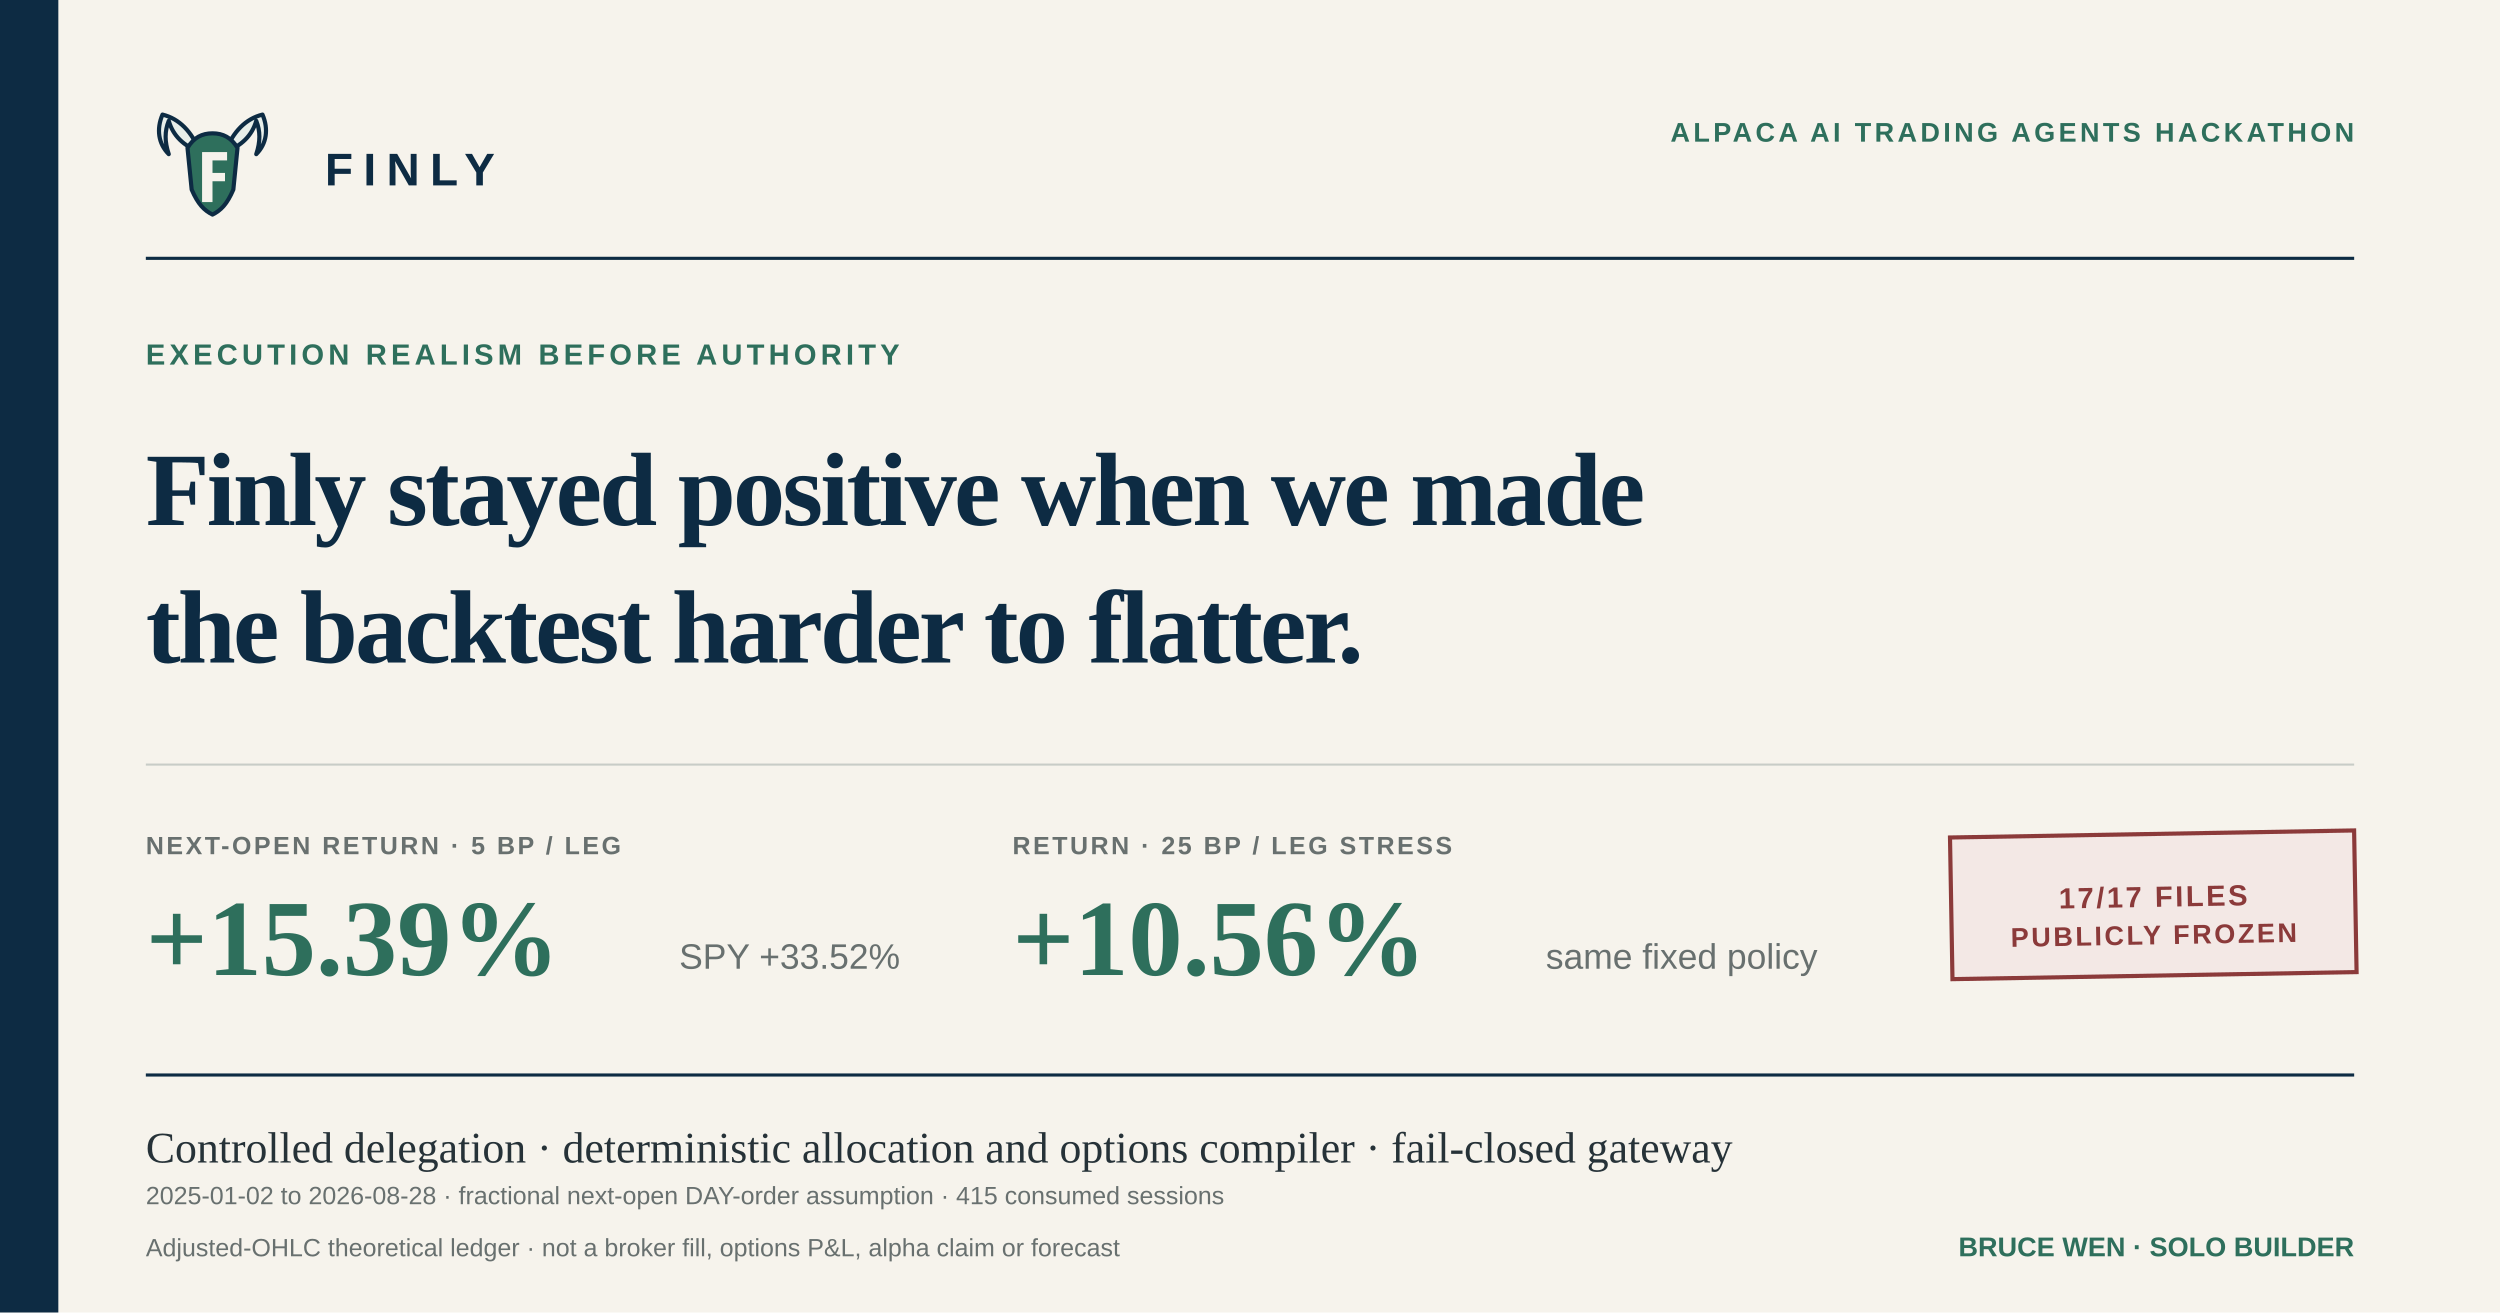
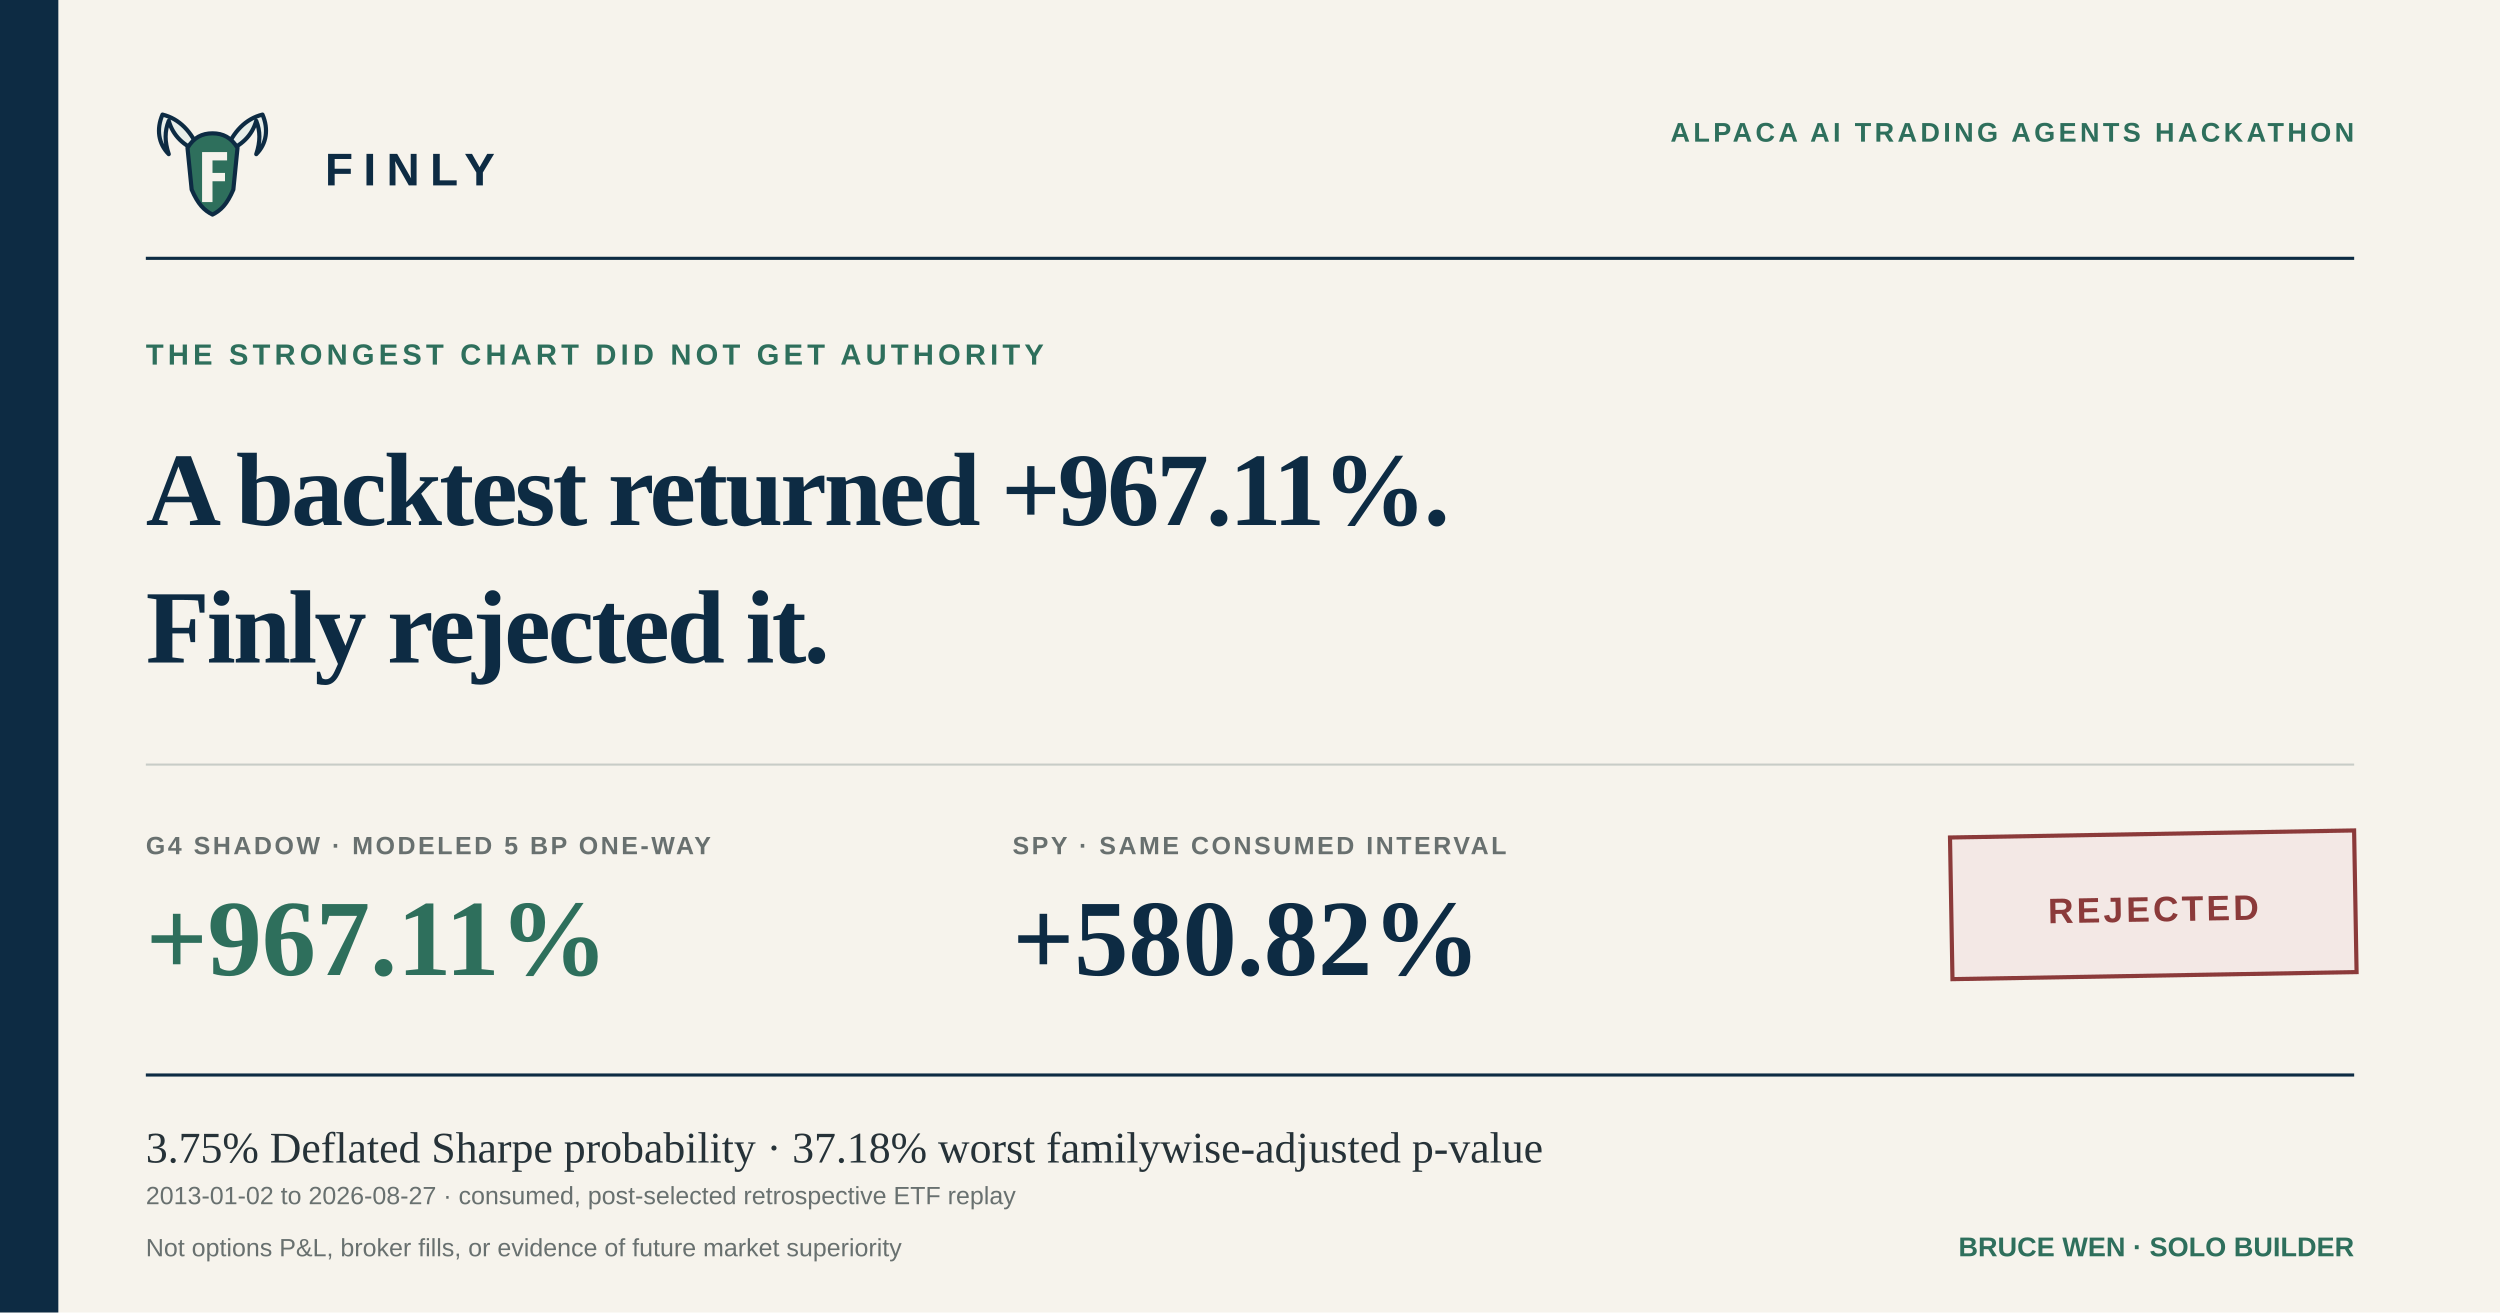
<svg xmlns="http://www.w3.org/2000/svg" width="1200" height="630" viewBox="0 0 1200 630" role="img" aria-labelledby="title desc">
  <rect width="1200" height="630" fill="#f6f3ec" />
  <rect x="0" y="0" width="28" height="630" fill="#0d2b43" />
  <g transform="translate(70 46)">
    <path d="M8 9c8 2 14 8 18 18-8-3-13-8-15-15-2 5-2 10 0 16-5-5-6-12-3-19Z" fill="#e8efea" stroke="#0d2b43" stroke-width="2" stroke-linejoin="round" />
    <path d="M56 9c-8 2-14 8-18 18 8-3 13-8 15-15 2 5 2 10 0 16 5-5 6-12 3-19Z" fill="#e8efea" stroke="#0d2b43" stroke-width="2" stroke-linejoin="round" />
    <path d="M20 25c3-5 7-7 12-7s9 2 12 7l-2 20c-3 7-6 10-10 12-4-2-7-5-10-12l-2-20Z" fill="#2e6f5c" stroke="#0d2b43" stroke-width="2" stroke-linejoin="round" />
    <path d="M27 27h12v4h-7v6h6v4h-6v10h-5V27Z" fill="#f6f3ec" />
    <text x="86" y="43" fill="#0d2b43" font-family="Arial, Helvetica, sans-serif" font-size="22" font-weight="700" letter-spacing="5">FINLY</text>
  </g>
  <text x="1130" y="68" fill="#2e6f5c" font-family="Arial, Helvetica, sans-serif" font-size="13" font-weight="700" letter-spacing="1.6" text-anchor="end">ALPACA AI TRADING AGENTS HACKATHON</text>
  <line x1="70" y1="124" x2="1130" y2="124" stroke="#0d2b43" stroke-width="1.5" />
-   <text x="70" y="175" fill="#2e6f5c" font-family="Arial, Helvetica, sans-serif" font-size="14" font-weight="700" letter-spacing="2">EXECUTION REALISM BEFORE AUTHORITY</text>
+   <text x="70" y="175" fill="#2e6f5c" font-family="Arial, Helvetica, sans-serif" font-size="14" font-weight="700" letter-spacing="2">THE STRONGEST CHART DID NOT GET AUTHORITY</text>
  <g fill="#0d2b43" font-family="Georgia, Times New Roman, serif" font-size="50" font-weight="700" letter-spacing="-1.3">
-     <text x="70" y="252">Finly stayed positive when we made</text>
-     <text x="70" y="318">the backtest harder to flatter.</text>
+     <text x="70" y="252">A backtest returned +967.11%.</text>
+     <text x="70" y="318">Finly rejected it.</text>
  </g>
  <line x1="70" y1="367" x2="1130" y2="367" stroke="#c8ccc7" stroke-width="1" />
  <g font-family="Arial, Helvetica, sans-serif">
-     <text x="70" y="410" fill="#68706f" font-size="12" font-weight="700" letter-spacing="1.2">NEXT-OPEN RETURN · 5 BP / LEG</text>
-     <text x="70" y="468" fill="#2e6f5c" font-family="Georgia, Times New Roman, serif" font-size="52" font-weight="700">+15.39%</text>
-     <text x="326" y="465" fill="#68706f" font-size="17">SPY +33.52%</text>
-     <text x="486" y="410" fill="#68706f" font-size="12" font-weight="700" letter-spacing="1.2">RETURN · 25 BP / LEG STRESS</text>
-     <text x="486" y="468" fill="#2e6f5c" font-family="Georgia, Times New Roman, serif" font-size="52" font-weight="700">+10.56%</text>
-     <text x="742" y="465" fill="#68706f" font-size="17">same fixed policy</text>
+     <text x="70" y="410" fill="#68706f" font-size="12" font-weight="700" letter-spacing="1.2">G4 SHADOW · MODELED 5 BP ONE-WAY</text>
+     <text x="70" y="468" fill="#2e6f5c" font-family="Georgia, Times New Roman, serif" font-size="52" font-weight="700">+967.11%</text>
+     <text x="486" y="410" fill="#68706f" font-size="12" font-weight="700" letter-spacing="1.2">SPY · SAME CONSUMED INTERVAL</text>
+     <text x="486" y="468" fill="#0d2b43" font-family="Georgia, Times New Roman, serif" font-size="52" font-weight="700">+580.82%</text>
    <g transform="translate(936 402) rotate(-1)">
      <rect width="194" height="68" fill="#f3e8e5" stroke="#8b3a3a" stroke-width="2" />
-       <text x="97" y="35" fill="#8b3a3a" font-size="14" font-weight="700" letter-spacing="1.2" text-anchor="middle">17/17 FILES</text>
-       <text x="97" y="53" fill="#8b3a3a" font-size="13" font-weight="700" letter-spacing="1.2" text-anchor="middle">PUBLICLY FROZEN</text>
+       <text x="97" y="42" fill="#8b3a3a" font-size="17" font-weight="700" letter-spacing="1.5" text-anchor="middle">REJECTED</text>
    </g>
  </g>
  <line x1="70" y1="516" x2="1130" y2="516" stroke="#0d2b43" stroke-width="1.5" />
-   <text x="70" y="558" fill="#263238" font-family="Georgia, Times New Roman, serif" font-size="21">Controlled delegation · deterministic allocation and options compiler · fail-closed gateway</text>
-   <text x="70" y="578" fill="#68706f" font-family="Arial, Helvetica, sans-serif" font-size="12">2025-01-02 to 2026-08-28 · fractional next-open DAY-order assumption · 415 consumed sessions</text>
-   <text x="70" y="603" fill="#68706f" font-family="Arial, Helvetica, sans-serif" font-size="12">Adjusted-OHLC theoretical ledger · not a broker fill, options P&amp;L, alpha claim or forecast</text>
+   <text x="70" y="558" fill="#263238" font-family="Georgia, Times New Roman, serif" font-size="21">3.75% Deflated Sharpe probability · 37.18% worst familywise-adjusted p-value</text>
+   <text x="70" y="578" fill="#68706f" font-family="Arial, Helvetica, sans-serif" font-size="12">2013-01-02 to 2026-08-27 · consumed, post-selected retrospective ETF replay</text>
+   <text x="70" y="603" fill="#68706f" font-family="Arial, Helvetica, sans-serif" font-size="12">Not options P&amp;L, broker fills, or evidence of future market superiority</text>
  <text x="1130" y="603" fill="#2e6f5c" font-family="Arial, Helvetica, sans-serif" font-size="13" font-weight="700" text-anchor="end">BRUCE WEN · SOLO BUILDER</text>
</svg>
